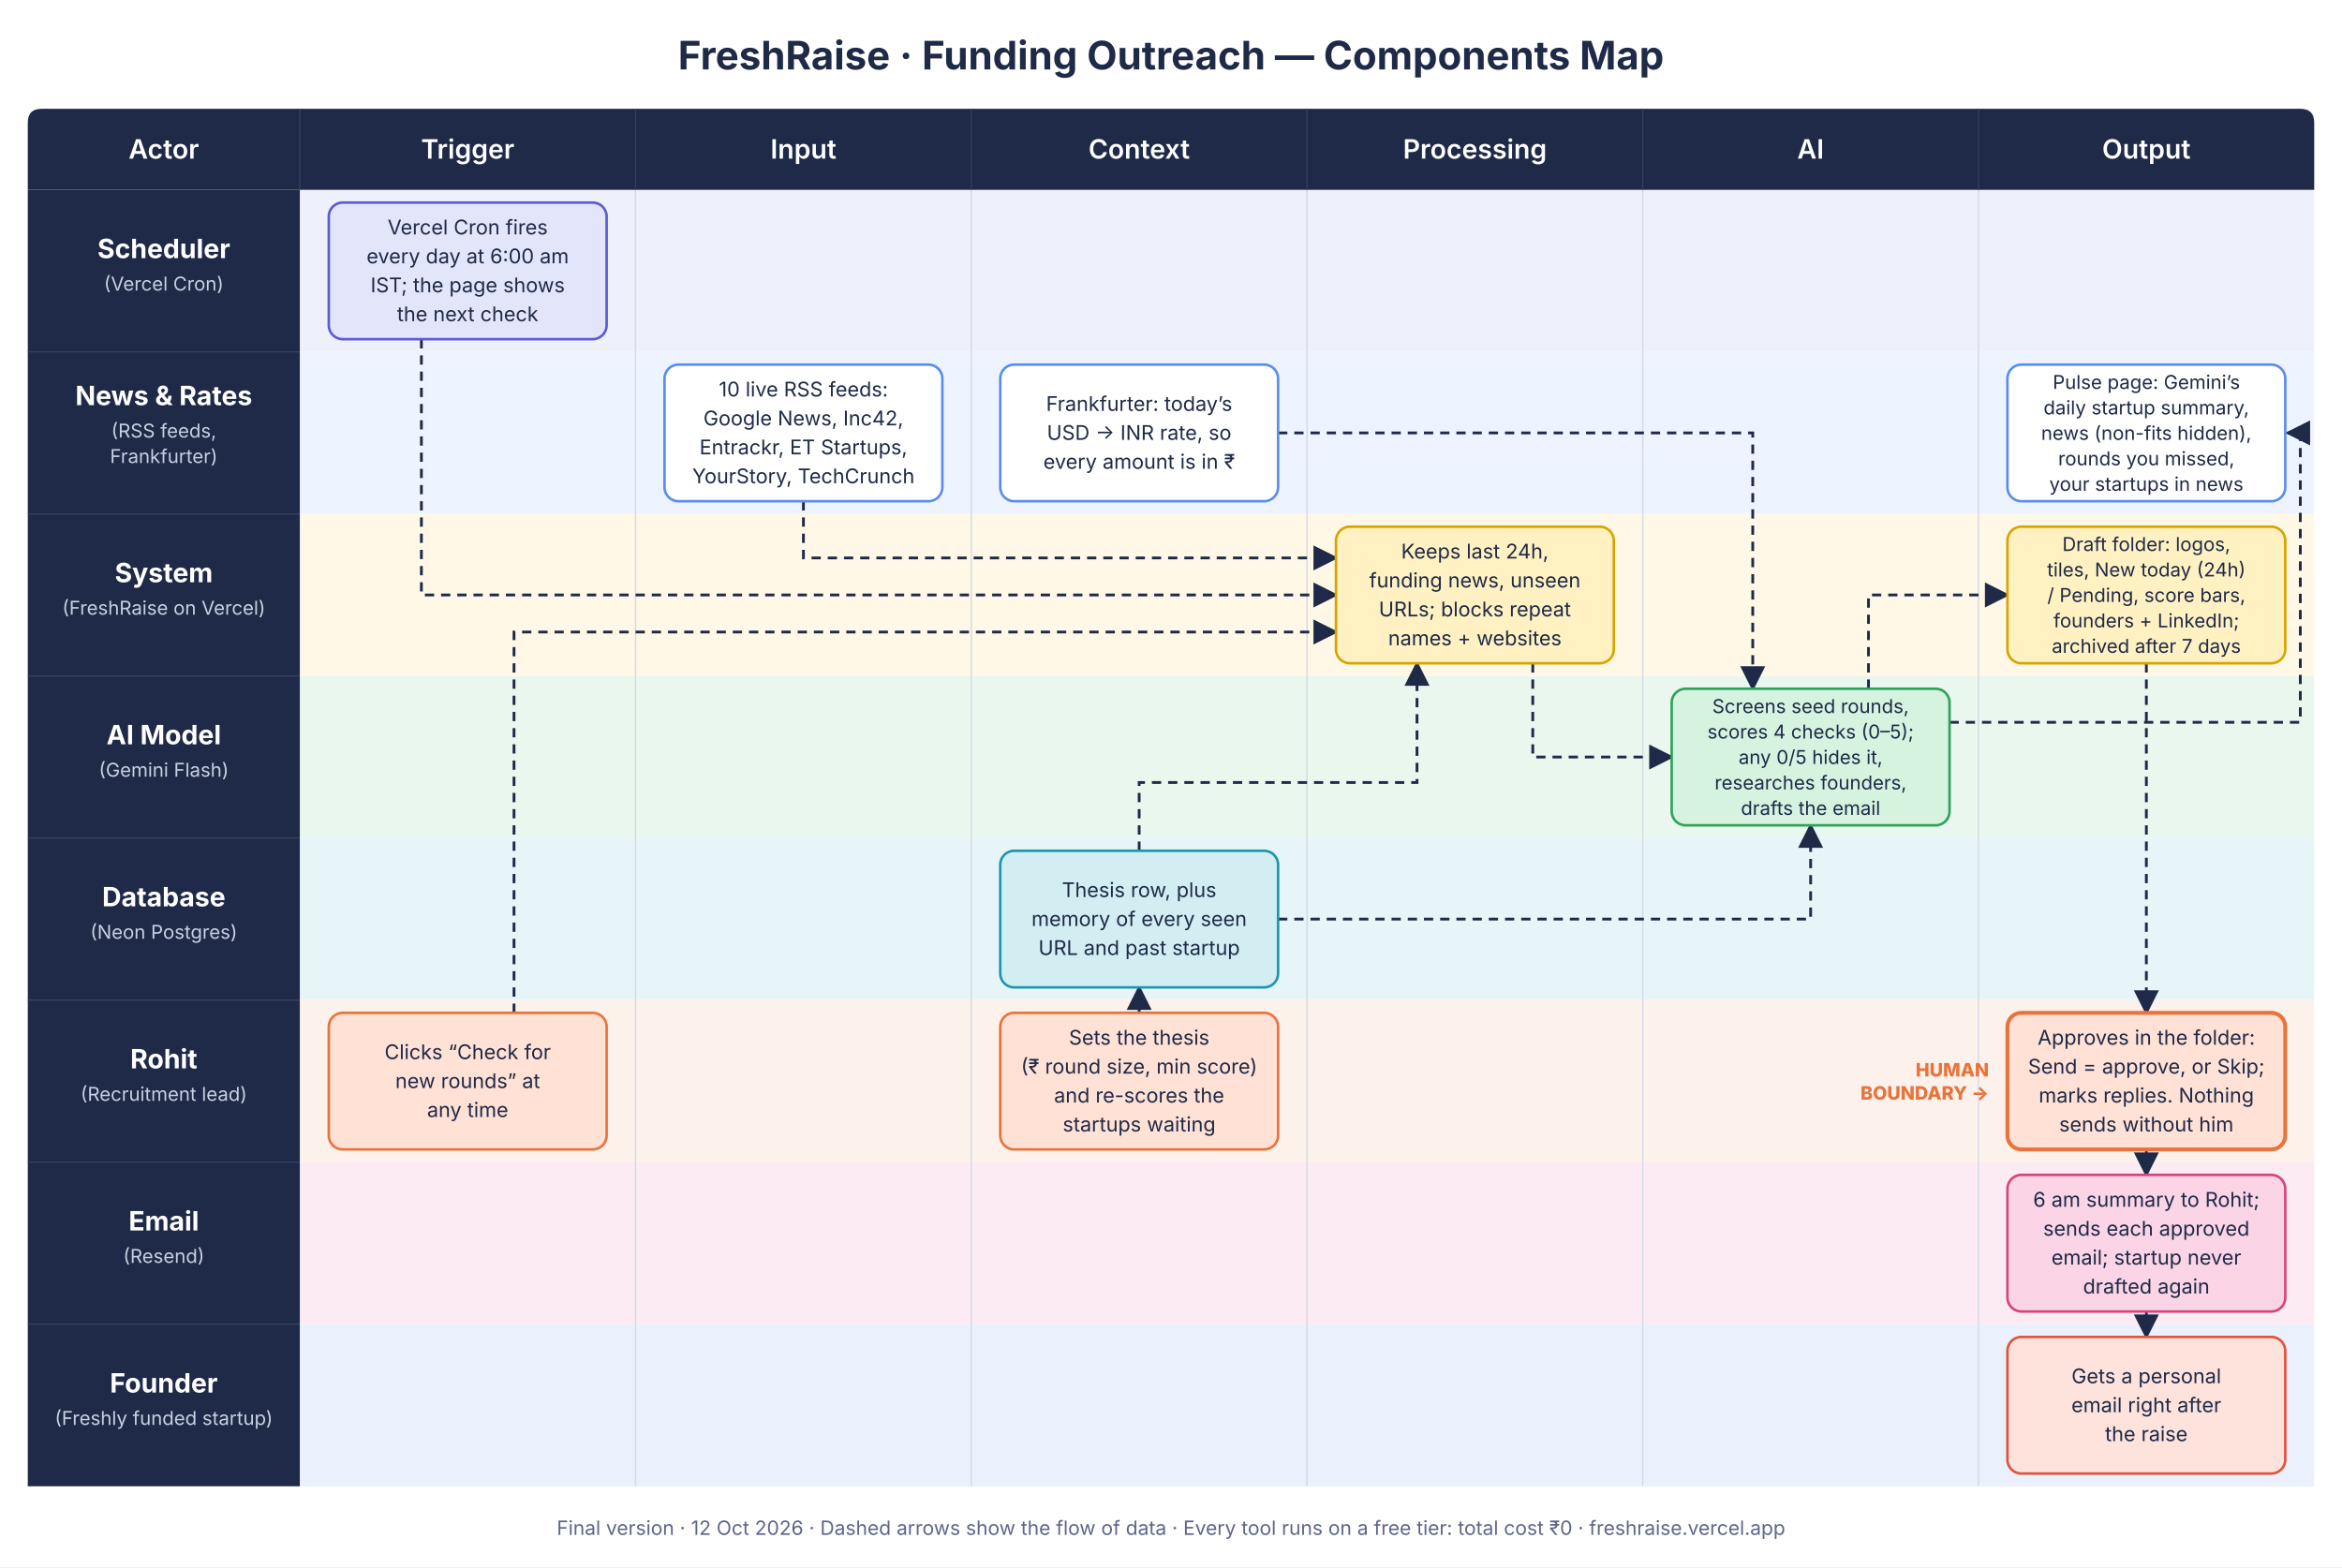
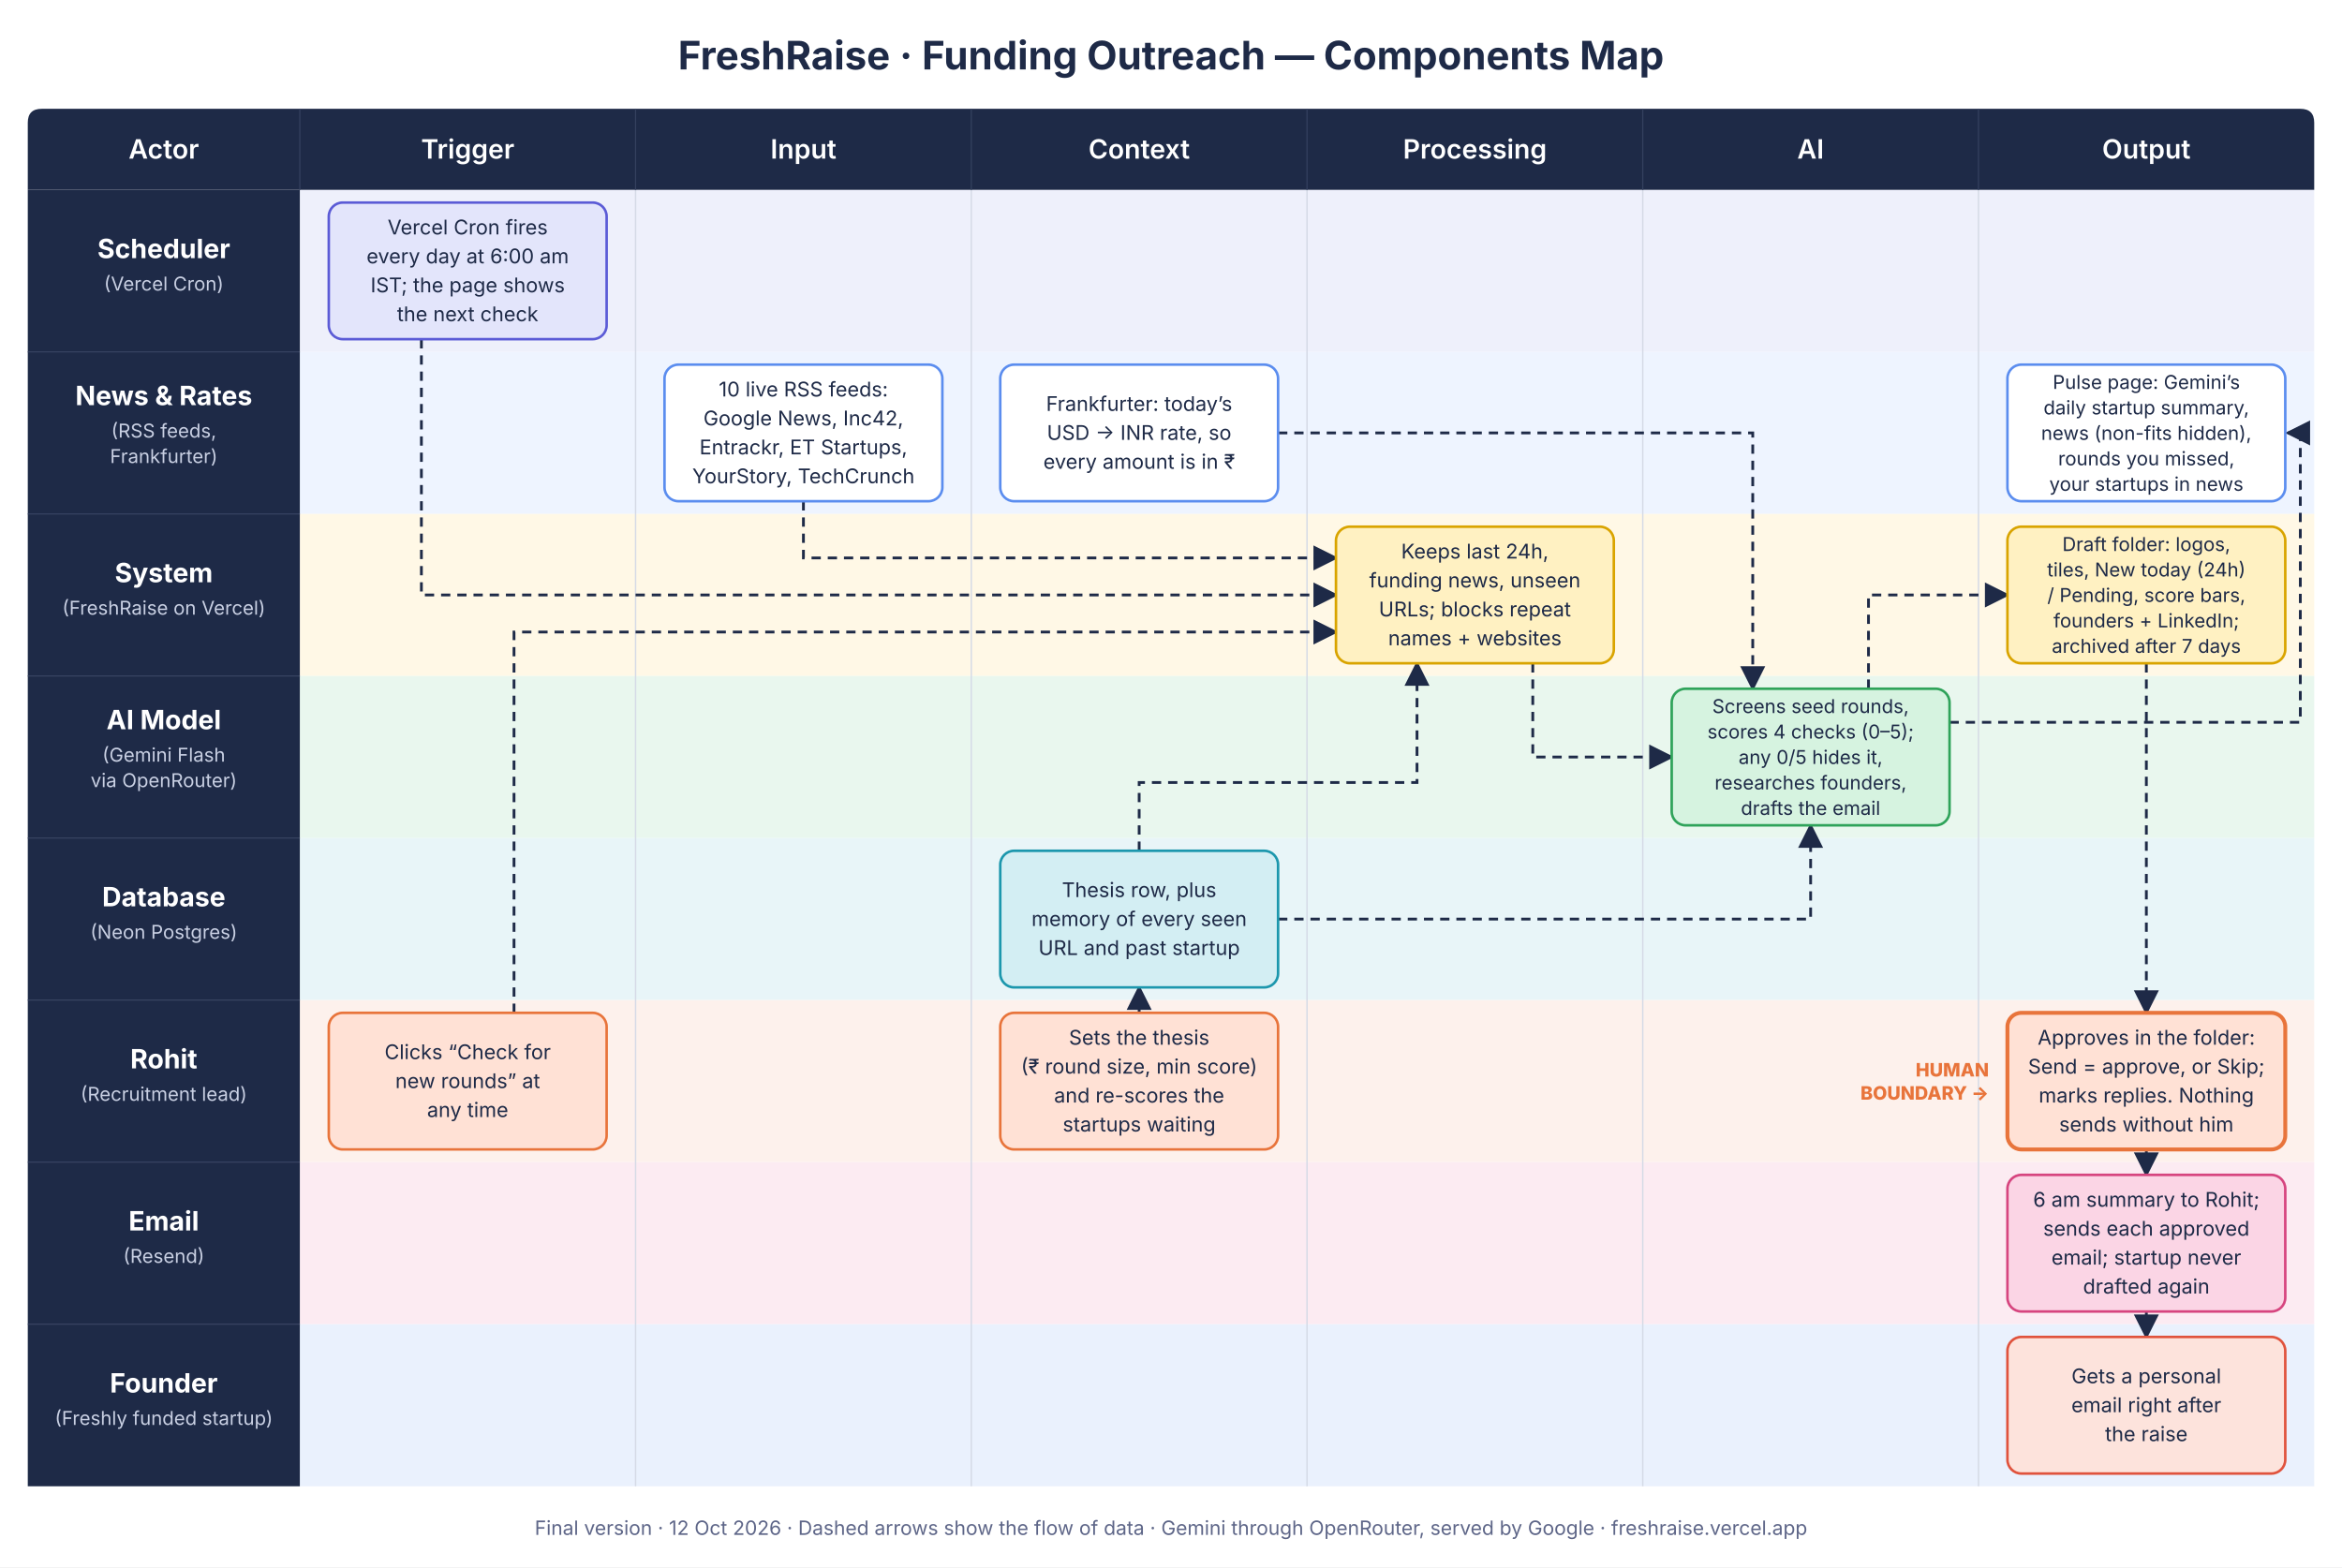
<svg xmlns="http://www.w3.org/2000/svg" viewBox="0 0 2023 1354" width="2023" height="1354" font-family="'Segoe UI', 'Inter', 'Helvetica Neue', Arial, sans-serif">
  <defs>
    <marker id="head" viewBox="0 0 10 10" refX="9" refY="5" markerWidth="9" markerHeight="9" orient="auto-start-reverse">
      <path d="M0 0 L10 5 L0 10Z" fill="#1e2a47" />
    </marker>
  </defs>
  <rect width="2023" height="1354" fill="#ffffff" />
  <text x="1011.5" y="60" text-anchor="middle" font-size="34" font-weight="700" fill="#1e2a47">FreshRaise · Funding Outreach — Components Map</text>
  <rect x="259" y="164" width="1740" height="140" fill="#eef0fb" />
  <rect x="24" y="164" width="235" height="140" fill="#1e2a47" />
  <text x="141.5" y="223" text-anchor="middle" font-size="23" font-weight="700" fill="#ffffff">Scheduler</text>
  <text x="141.5" y="251" text-anchor="middle" font-size="16.5" fill="#c9d0e3">(Vercel Cron)</text>
  <rect x="259" y="304" width="1740" height="140" fill="#eef4ff" />
  <rect x="24" y="304" width="235" height="140" fill="#1e2a47" />
  <line x1="24" y1="304" x2="259" y2="304" stroke="#34405f" stroke-width="1" />
  <text x="141.5" y="350" text-anchor="middle" font-size="23" font-weight="700" fill="#ffffff">News &amp; Rates</text>
  <text x="141.5" y="378" text-anchor="middle" font-size="16.5" fill="#c9d0e3">(RSS feeds,</text>
  <text x="141.5" y="400" text-anchor="middle" font-size="16.5" fill="#c9d0e3">Frankfurter)</text>
  <rect x="259" y="444" width="1740" height="140" fill="#fff8e6" />
  <rect x="24" y="444" width="235" height="140" fill="#1e2a47" />
  <line x1="24" y1="444" x2="259" y2="444" stroke="#34405f" stroke-width="1" />
  <text x="141.5" y="503" text-anchor="middle" font-size="23" font-weight="700" fill="#ffffff">System</text>
  <text x="141.5" y="531" text-anchor="middle" font-size="16.5" fill="#c9d0e3">(FreshRaise on Vercel)</text>
  <rect x="259" y="584" width="1740" height="140" fill="#e9f7ee" />
  <rect x="24" y="584" width="235" height="140" fill="#1e2a47" />
  <line x1="24" y1="584" x2="259" y2="584" stroke="#34405f" stroke-width="1" />
-   <text x="141.5" y="643" text-anchor="middle" font-size="23" font-weight="700" fill="#ffffff">AI Model</text>
-   <text x="141.5" y="671" text-anchor="middle" font-size="16.5" fill="#c9d0e3">(Gemini Flash)</text>
+   <text x="141.5" y="630" text-anchor="middle" font-size="23" font-weight="700" fill="#ffffff">AI Model</text>
+   <text x="141.5" y="658" text-anchor="middle" font-size="16.5" fill="#c9d0e3">(Gemini Flash</text>
+   <text x="141.5" y="680" text-anchor="middle" font-size="16.5" fill="#c9d0e3">via OpenRouter)</text>
  <rect x="259" y="724" width="1740" height="140" fill="#e8f5f8" />
  <rect x="24" y="724" width="235" height="140" fill="#1e2a47" />
  <line x1="24" y1="724" x2="259" y2="724" stroke="#34405f" stroke-width="1" />
  <text x="141.5" y="783" text-anchor="middle" font-size="23" font-weight="700" fill="#ffffff">Database</text>
  <text x="141.5" y="811" text-anchor="middle" font-size="16.5" fill="#c9d0e3">(Neon Postgres)</text>
  <rect x="259" y="864" width="1740" height="140" fill="#fdf1ec" />
  <rect x="24" y="864" width="235" height="140" fill="#1e2a47" />
  <line x1="24" y1="864" x2="259" y2="864" stroke="#34405f" stroke-width="1" />
  <text x="141.5" y="923" text-anchor="middle" font-size="23" font-weight="700" fill="#ffffff">Rohit</text>
  <text x="141.5" y="951" text-anchor="middle" font-size="16.5" fill="#c9d0e3">(Recruitment lead)</text>
  <rect x="259" y="1004" width="1740" height="140" fill="#fcebf2" />
  <rect x="24" y="1004" width="235" height="140" fill="#1e2a47" />
  <line x1="24" y1="1004" x2="259" y2="1004" stroke="#34405f" stroke-width="1" />
  <text x="141.5" y="1063" text-anchor="middle" font-size="23" font-weight="700" fill="#ffffff">Email</text>
  <text x="141.5" y="1091" text-anchor="middle" font-size="16.5" fill="#c9d0e3">(Resend)</text>
  <rect x="259" y="1144" width="1740" height="140" fill="#eaf1fd" />
  <rect x="24" y="1144" width="235" height="140" fill="#1e2a47" />
  <line x1="24" y1="1144" x2="259" y2="1144" stroke="#34405f" stroke-width="1" />
  <text x="141.5" y="1203" text-anchor="middle" font-size="23" font-weight="700" fill="#ffffff">Founder</text>
  <text x="141.5" y="1231" text-anchor="middle" font-size="16.5" fill="#c9d0e3">(Freshly funded startup)</text>
  <line x1="549" y1="94" x2="549" y2="1284" stroke="#d5dae6" stroke-width="1.2" />
  <line x1="839" y1="94" x2="839" y2="1284" stroke="#d5dae6" stroke-width="1.2" />
  <line x1="1129" y1="94" x2="1129" y2="1284" stroke="#d5dae6" stroke-width="1.2" />
  <line x1="1419" y1="94" x2="1419" y2="1284" stroke="#d5dae6" stroke-width="1.2" />
  <line x1="1709" y1="94" x2="1709" y2="1284" stroke="#d5dae6" stroke-width="1.2" />
  <path d="M36 94 H1987 Q1999 94 1999 106 V164 H24 V106 Q24 94 36 94Z" fill="#1e2a47" />
  <text x="141.5" y="137" text-anchor="middle" font-size="23" font-weight="600" fill="#ffffff">Actor</text>
  <line x1="259" y1="94" x2="259" y2="164" stroke="#34405f" stroke-width="1" />
  <text x="404" y="137" text-anchor="middle" font-size="23" font-weight="600" fill="#ffffff">Trigger</text>
  <line x1="549" y1="94" x2="549" y2="164" stroke="#34405f" stroke-width="1" />
  <text x="694" y="137" text-anchor="middle" font-size="23" font-weight="600" fill="#ffffff">Input</text>
  <line x1="839" y1="94" x2="839" y2="164" stroke="#34405f" stroke-width="1" />
  <text x="984" y="137" text-anchor="middle" font-size="23" font-weight="600" fill="#ffffff">Context</text>
  <line x1="1129" y1="94" x2="1129" y2="164" stroke="#34405f" stroke-width="1" />
  <text x="1274" y="137" text-anchor="middle" font-size="23" font-weight="600" fill="#ffffff">Processing</text>
  <line x1="1419" y1="94" x2="1419" y2="164" stroke="#34405f" stroke-width="1" />
  <text x="1564" y="137" text-anchor="middle" font-size="23" font-weight="600" fill="#ffffff">AI</text>
  <line x1="1709" y1="94" x2="1709" y2="164" stroke="#34405f" stroke-width="1" />
  <text x="1854" y="137" text-anchor="middle" font-size="23" font-weight="600" fill="#ffffff">Output</text>
  <path d="M364 293 L364 514 L1154 514" fill="none" stroke="#1e2a47" stroke-width="2.4" stroke-dasharray="8 6" marker-end="url(#head)" />
  <path d="M694 433 L694 482 L1154 482" fill="none" stroke="#1e2a47" stroke-width="2.4" stroke-dasharray="8 6" marker-end="url(#head)" />
  <path d="M444 875 L444 546 L1154 546" fill="none" stroke="#1e2a47" stroke-width="2.4" stroke-dasharray="8 6" marker-end="url(#head)" />
  <path d="M1104 374 L1514 374 L1514 595" fill="none" stroke="#1e2a47" stroke-width="2.4" stroke-dasharray="8 6" marker-end="url(#head)" />
  <path d="M1324 573 L1324 654 L1444 654" fill="none" stroke="#1e2a47" stroke-width="2.4" stroke-dasharray="8 6" marker-end="url(#head)" />
  <path d="M984 735 L984 676 L1224 676 L1224 573" fill="none" stroke="#1e2a47" stroke-width="2.4" stroke-dasharray="8 6" marker-end="url(#head)" />
  <path d="M1104 794 L1564 794 L1564 713" fill="none" stroke="#1e2a47" stroke-width="2.4" stroke-dasharray="8 6" marker-end="url(#head)" />
  <path d="M984 875 L984 853" fill="none" stroke="#1e2a47" stroke-width="2.4" stroke-dasharray="8 6" marker-end="url(#head)" />
  <path d="M1614 595 L1614 514 L1734 514" fill="none" stroke="#1e2a47" stroke-width="2.4" stroke-dasharray="8 6" marker-end="url(#head)" />
  <path d="M1854 573 L1854 875" fill="none" stroke="#1e2a47" stroke-width="2.4" stroke-dasharray="8 6" marker-end="url(#head)" />
  <path d="M1684 624 L1987 624 L1987 374 L1976 374" fill="none" stroke="#1e2a47" stroke-width="2.4" stroke-dasharray="8 6" marker-end="url(#head)" />
  <path d="M1854 993 L1854 1015" fill="none" stroke="#1e2a47" stroke-width="2.4" stroke-dasharray="8 6" marker-end="url(#head)" />
  <path d="M1854 1133 L1854 1155" fill="none" stroke="#1e2a47" stroke-width="2.4" stroke-dasharray="8 6" marker-end="url(#head)" />
  <rect x="284" y="175" width="240" height="118" rx="12" fill="#e3e5fb" stroke="#5b5bd6" stroke-width="2.2" />
  <text x="404" y="202.5" text-anchor="middle" font-size="17.5" fill="#1e2a47">Vercel Cron fires</text>
  <text x="404" y="227.5" text-anchor="middle" font-size="17.5" fill="#1e2a47">every day at 6:00 am</text>
  <text x="404" y="252.5" text-anchor="middle" font-size="17.5" fill="#1e2a47">IST; the page shows</text>
  <text x="404" y="277.5" text-anchor="middle" font-size="17.5" fill="#1e2a47">the next check</text>
  <rect x="284" y="875" width="240" height="118" rx="12" fill="#ffe1d5" stroke="#e8743b" stroke-width="2.2" />
  <text x="404" y="915" text-anchor="middle" font-size="17.5" fill="#1e2a47">Clicks “Check for</text>
  <text x="404" y="940" text-anchor="middle" font-size="17.5" fill="#1e2a47">new rounds” at</text>
  <text x="404" y="965" text-anchor="middle" font-size="17.5" fill="#1e2a47">any time</text>
  <rect x="574" y="315" width="240" height="118" rx="12" fill="#ffffff" stroke="#5b8def" stroke-width="2.2" />
  <text x="694" y="342.5" text-anchor="middle" font-size="17.5" fill="#1e2a47">10 live RSS feeds:</text>
  <text x="694" y="367.5" text-anchor="middle" font-size="17.5" fill="#1e2a47">Google News, Inc42,</text>
  <text x="694" y="392.5" text-anchor="middle" font-size="17.5" fill="#1e2a47">Entrackr, ET Startups,</text>
  <text x="694" y="417.5" text-anchor="middle" font-size="17.5" fill="#1e2a47">YourStory, TechCrunch</text>
  <rect x="864" y="315" width="240" height="118" rx="12" fill="#ffffff" stroke="#5b8def" stroke-width="2.2" />
  <text x="984" y="355" text-anchor="middle" font-size="17.5" fill="#1e2a47">Frankfurter: today’s</text>
  <text x="984" y="380" text-anchor="middle" font-size="17.5" fill="#1e2a47">USD → INR rate, so</text>
  <text x="984" y="405" text-anchor="middle" font-size="17.5" fill="#1e2a47">every amount is in ₹</text>
  <rect x="864" y="735" width="240" height="118" rx="12" fill="#d3eef3" stroke="#1c97ad" stroke-width="2.2" />
  <text x="984" y="775" text-anchor="middle" font-size="17.5" fill="#1e2a47">Thesis row, plus</text>
  <text x="984" y="800" text-anchor="middle" font-size="17.5" fill="#1e2a47">memory of every seen</text>
  <text x="984" y="825" text-anchor="middle" font-size="17.5" fill="#1e2a47">URL and past startup</text>
  <rect x="864" y="875" width="240" height="118" rx="12" fill="#ffe1d5" stroke="#e8743b" stroke-width="2.2" />
  <text x="984" y="902.5" text-anchor="middle" font-size="17.5" fill="#1e2a47">Sets the thesis</text>
  <text x="984" y="927.5" text-anchor="middle" font-size="17.5" fill="#1e2a47">(₹ round size, min score)</text>
  <text x="984" y="952.5" text-anchor="middle" font-size="17.5" fill="#1e2a47">and re-scores the</text>
  <text x="984" y="977.5" text-anchor="middle" font-size="17.5" fill="#1e2a47">startups waiting</text>
  <rect x="1154" y="455" width="240" height="118" rx="12" fill="#fff1c2" stroke="#d9a400" stroke-width="2.2" />
  <text x="1274" y="482.5" text-anchor="middle" font-size="17.5" fill="#1e2a47">Keeps last 24h,</text>
  <text x="1274" y="507.5" text-anchor="middle" font-size="17.5" fill="#1e2a47">funding news, unseen</text>
  <text x="1274" y="532.5" text-anchor="middle" font-size="17.5" fill="#1e2a47">URLs; blocks repeat</text>
  <text x="1274" y="557.5" text-anchor="middle" font-size="17.5" fill="#1e2a47">names + websites</text>
  <rect x="1444" y="595" width="240" height="118" rx="12" fill="#d6f3e0" stroke="#2fa35a" stroke-width="2.2" />
  <text x="1564" y="616" text-anchor="middle" font-size="16.5" fill="#1e2a47">Screens seed rounds,</text>
  <text x="1564" y="638" text-anchor="middle" font-size="16.5" fill="#1e2a47">scores 4 checks (0–5);</text>
  <text x="1564" y="660" text-anchor="middle" font-size="16.5" fill="#1e2a47">any 0/5 hides it,</text>
  <text x="1564" y="682" text-anchor="middle" font-size="16.5" fill="#1e2a47">researches founders,</text>
  <text x="1564" y="704" text-anchor="middle" font-size="16.5" fill="#1e2a47">drafts the email</text>
  <rect x="1734" y="455" width="240" height="118" rx="12" fill="#fff1c2" stroke="#d9a400" stroke-width="2.2" />
  <text x="1854" y="476" text-anchor="middle" font-size="16.5" fill="#1e2a47">Draft folder: logos,</text>
  <text x="1854" y="498" text-anchor="middle" font-size="16.5" fill="#1e2a47">tiles, New today (24h)</text>
  <text x="1854" y="520" text-anchor="middle" font-size="16.5" fill="#1e2a47">/ Pending, score bars,</text>
  <text x="1854" y="542" text-anchor="middle" font-size="16.5" fill="#1e2a47">founders + LinkedIn;</text>
  <text x="1854" y="564" text-anchor="middle" font-size="16.5" fill="#1e2a47">archived after 7 days</text>
  <rect x="1734" y="875" width="240" height="118" rx="12" fill="#ffe1d5" stroke="#e8743b" stroke-width="3.4" />
  <text x="1854" y="902.5" text-anchor="middle" font-size="17.5" fill="#1e2a47">Approves in the folder:</text>
  <text x="1854" y="927.5" text-anchor="middle" font-size="17.5" fill="#1e2a47">Send = approve, or Skip;</text>
  <text x="1854" y="952.5" text-anchor="middle" font-size="17.5" fill="#1e2a47">marks replies. Nothing</text>
  <text x="1854" y="977.5" text-anchor="middle" font-size="17.5" fill="#1e2a47">sends without him</text>
  <text x="1718" y="930" text-anchor="end" font-size="16" font-weight="800" fill="#e8743b">HUMAN</text>
  <text x="1718" y="950" text-anchor="end" font-size="16" font-weight="800" fill="#e8743b">BOUNDARY →</text>
  <rect x="1734" y="1015" width="240" height="118" rx="12" fill="#fbd5e5" stroke="#d6457f" stroke-width="2.2" />
  <text x="1854" y="1042.5" text-anchor="middle" font-size="17.5" fill="#1e2a47">6 am summary to Rohit;</text>
  <text x="1854" y="1067.5" text-anchor="middle" font-size="17.5" fill="#1e2a47">sends each approved</text>
  <text x="1854" y="1092.5" text-anchor="middle" font-size="17.5" fill="#1e2a47">email; startup never</text>
  <text x="1854" y="1117.5" text-anchor="middle" font-size="17.5" fill="#1e2a47">drafted again</text>
  <rect x="1734" y="1155" width="240" height="118" rx="12" fill="#fde3dc" stroke="#e0533d" stroke-width="2.2" />
  <text x="1854" y="1195" text-anchor="middle" font-size="17.5" fill="#1e2a47">Gets a personal</text>
  <text x="1854" y="1220" text-anchor="middle" font-size="17.5" fill="#1e2a47">email right after</text>
  <text x="1854" y="1245" text-anchor="middle" font-size="17.5" fill="#1e2a47">the raise</text>
  <rect x="1734" y="315" width="240" height="118" rx="12" fill="#ffffff" stroke="#5b8def" stroke-width="2.2" />
  <text x="1854" y="336" text-anchor="middle" font-size="16.5" fill="#1e2a47">Pulse page: Gemini’s</text>
  <text x="1854" y="358" text-anchor="middle" font-size="16.5" fill="#1e2a47">daily startup summary,</text>
  <text x="1854" y="380" text-anchor="middle" font-size="16.5" fill="#1e2a47">news (non-fits hidden),</text>
  <text x="1854" y="402" text-anchor="middle" font-size="16.5" fill="#1e2a47">rounds you missed,</text>
  <text x="1854" y="424" text-anchor="middle" font-size="16.5" fill="#1e2a47">your startups in news</text>
-   <text x="1011.5" y="1326" text-anchor="middle" font-size="17" fill="#5e6688">Final version · 12 Oct 2026 · Dashed arrows show the flow of data · Every tool runs on a free tier: total cost ₹0 · freshraise.vercel.app</text>
+   <text x="1011.5" y="1326" text-anchor="middle" font-size="17" fill="#5e6688">Final version · 12 Oct 2026 · Dashed arrows show the flow of data · Gemini through OpenRouter, served by Google · freshraise.vercel.app</text>
</svg>
